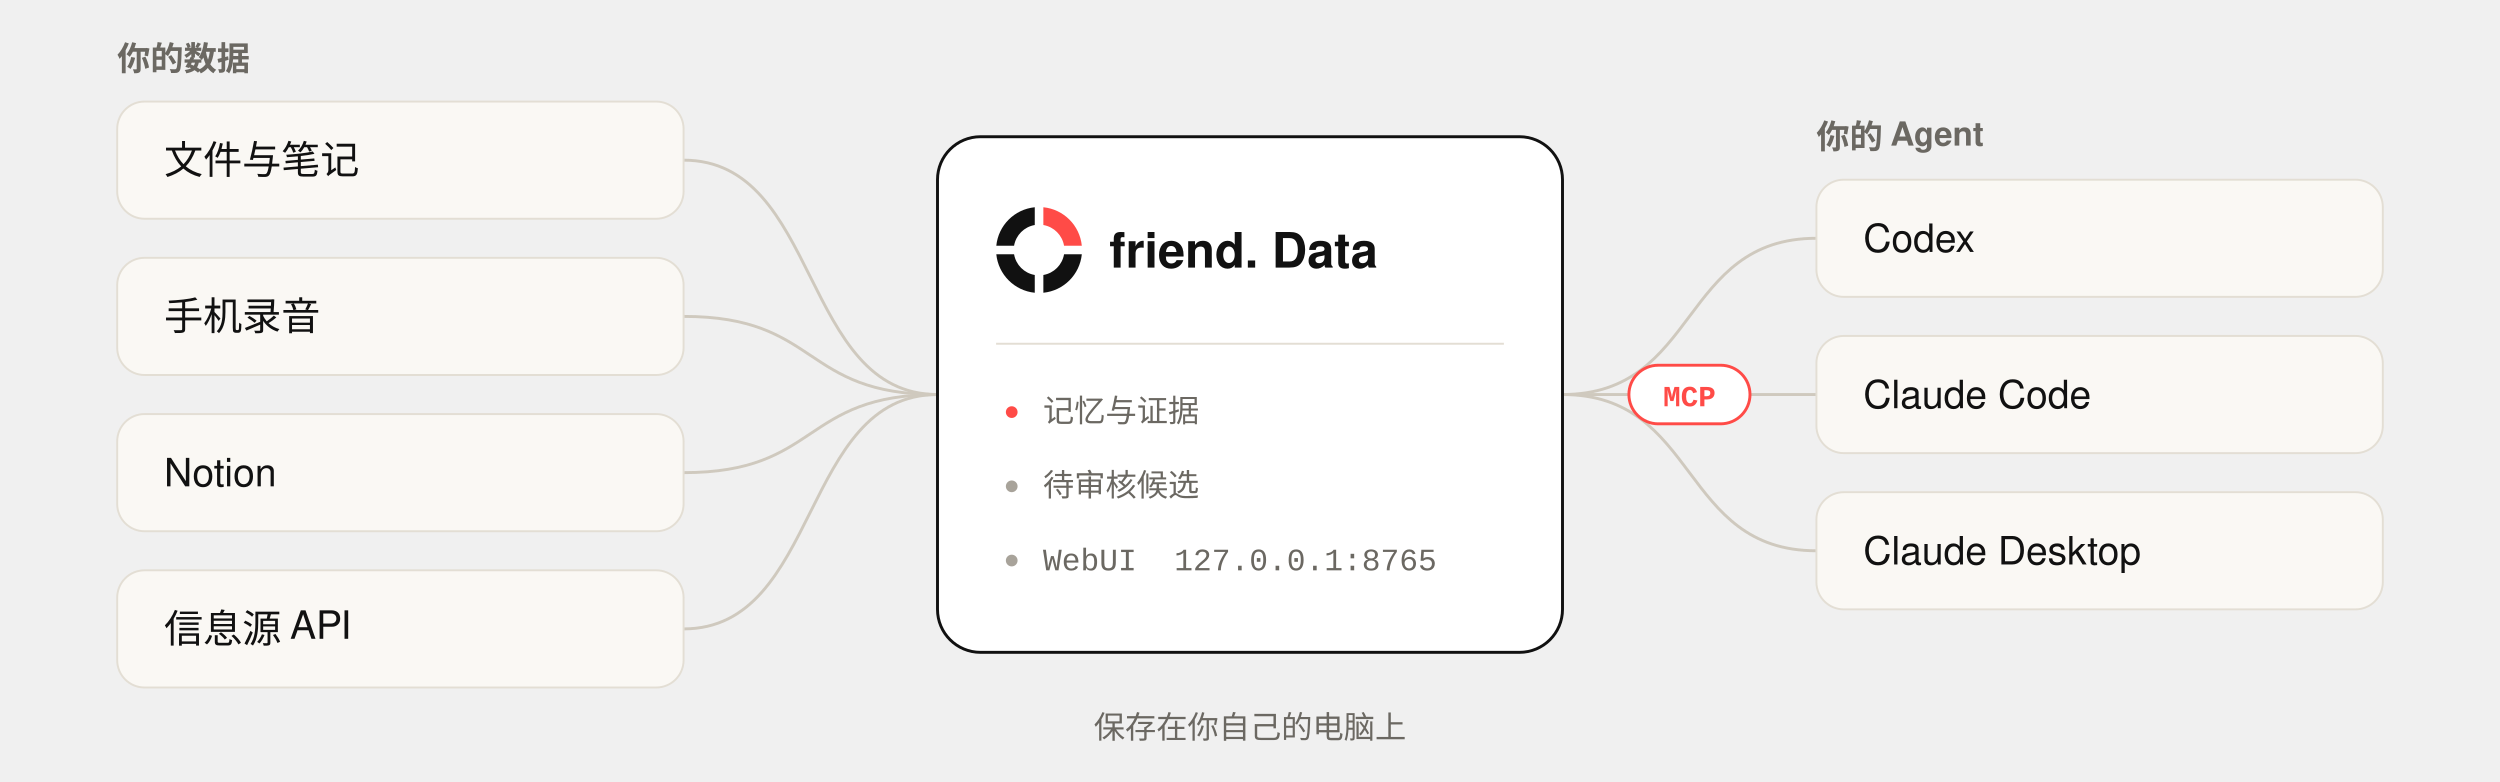
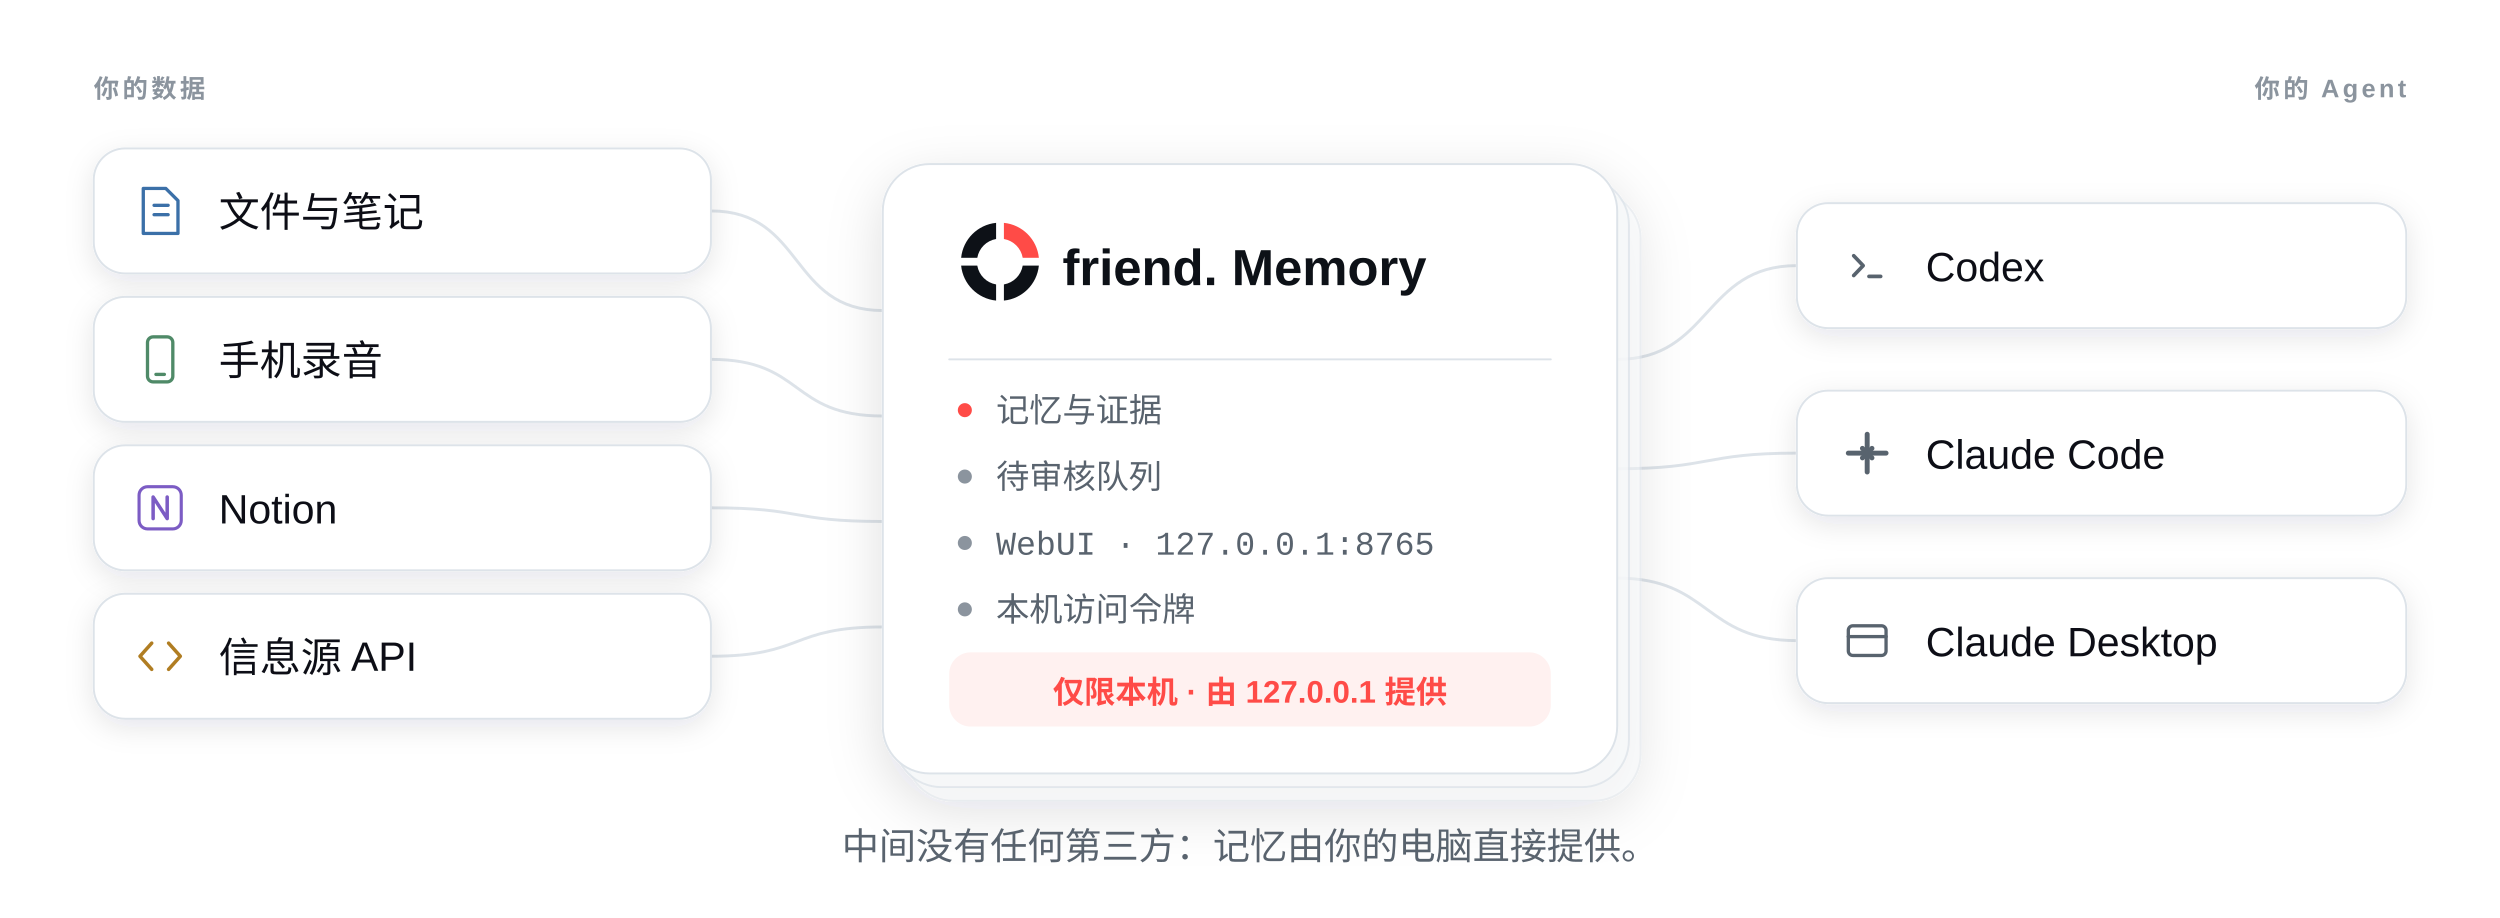
- <svg xmlns="http://www.w3.org/2000/svg" viewBox="0 60 1280 400" width="1280" height="400" role="img" aria-label="friend. architecture">
-   <style>.s{font-family:-apple-system, BlinkMacSystemFont, 'Segoe UI', 'Helvetica Neue', Helvetica, 'PingFang SC', 'Microsoft YaHei', Arial, sans-serif}.m{font-family:ui-monospace, SFMono-Regular, 'JetBrains Mono', Menlo, Consolas, 'Liberation Mono', monospace}</style>
-   <path id="l0" d="M350,142 C420,142 410,262 480,262" fill="none" stroke="#CFC9BE" stroke-width="1.5" />
-   <circle r="3.5" fill="#111111" opacity="0.8">
-     <animateMotion dur="3.2s" begin="-0.1s" repeatCount="indefinite">
-       <mpath href="#l0" />
-     </animateMotion>
-   </circle>
-   <path id="l1" d="M350,222 C420,222 410,262 480,262" fill="none" stroke="#CFC9BE" stroke-width="1.5" />
-   <circle r="3.5" fill="#111111" opacity="0.8">
-     <animateMotion dur="3.2s" begin="-0.9s" repeatCount="indefinite">
-       <mpath href="#l1" />
-     </animateMotion>
-   </circle>
-   <path id="l2" d="M350,302 C420,302 410,262 480,262" fill="none" stroke="#CFC9BE" stroke-width="1.5" />
-   <circle r="3.5" fill="#111111" opacity="0.8">
-     <animateMotion dur="3.2s" begin="-1.7s" repeatCount="indefinite">
-       <mpath href="#l2" />
-     </animateMotion>
-   </circle>
-   <path id="l3" d="M350,382 C420,382 410,262 480,262" fill="none" stroke="#CFC9BE" stroke-width="1.5" />
-   <circle r="3.5" fill="#111111" opacity="0.8">
-     <animateMotion dur="3.2s" begin="-2.5s" repeatCount="indefinite">
-       <mpath href="#l3" />
-     </animateMotion>
-   </circle>
-   <path id="r0" d="M800,262 C870,262 860,182 930,182" fill="none" stroke="#CFC9BE" stroke-width="1.5" />
-   <circle r="3.5" fill="#FF4B47">
-     <animateMotion dur="2.6s" begin="-0.40s" repeatCount="indefinite">
-       <mpath href="#r0" />
-     </animateMotion>
-   </circle>
-   <path id="r1" d="M800,262 C870,262 860,262 930,262" fill="none" stroke="#CFC9BE" stroke-width="1.5" />
-   <circle r="3.5" fill="#FF4B47">
-     <animateMotion dur="2.6s" begin="-1.25s" repeatCount="indefinite">
-       <mpath href="#r1" />
-     </animateMotion>
-   </circle>
-   <path id="r2" d="M800,262 C870,262 860,342 930,342" fill="none" stroke="#CFC9BE" stroke-width="1.5" />
-   <circle r="3.5" fill="#FF4B47">
-     <animateMotion dur="2.6s" begin="-2.10s" repeatCount="indefinite">
-       <mpath href="#r2" />
-     </animateMotion>
-   </circle>
-   <text class="s" x="60" y="96" font-size="17" font-weight="600" fill="#6B6862">你的数据</text>
-   <text class="s" x="930" y="136" font-size="17" font-weight="600" fill="#6B6862">你的 Agent</text>
-   <rect x="60" y="112.0" width="290" height="60" rx="14" fill="#FAF8F4" stroke="#E3DED4" />
-   <text class="s" x="84" y="149" font-size="20" fill="#111111">文件与笔记</text>
-   <rect x="60" y="192.0" width="290" height="60" rx="14" fill="#FAF8F4" stroke="#E3DED4" />
-   <text class="s" x="84" y="229" font-size="20" fill="#111111">手机录音</text>
-   <rect x="60" y="272.0" width="290" height="60" rx="14" fill="#FAF8F4" stroke="#E3DED4" />
-   <text class="s" x="84" y="309" font-size="20" fill="#111111">Notion</text>
-   <rect x="60" y="352.0" width="290" height="60" rx="14" fill="#FAF8F4" stroke="#E3DED4" />
-   <text class="s" x="84" y="389" font-size="20" fill="#111111">信息源 API</text>
-   <rect x="930" y="152.0" width="290" height="60" rx="14" fill="#FAF8F4" stroke="#E3DED4" />
-   <text class="s" x="954" y="189" font-size="20" fill="#111111">Codex</text>
-   <rect x="930" y="232.0" width="290" height="60" rx="14" fill="#FAF8F4" stroke="#E3DED4" />
-   <text class="s" x="954" y="269" font-size="20" fill="#111111">Claude Code</text>
-   <rect x="930" y="312.0" width="290" height="60" rx="14" fill="#FAF8F4" stroke="#E3DED4" />
-   <text class="s" x="954" y="349" font-size="20" fill="#111111">Claude Desktop</text>
-   <rect x="834" y="247" width="62" height="30" rx="15" fill="#FFFFFF" stroke="#FF4B47" stroke-width="1.5" />
-   <text class="m" x="865" y="268" text-anchor="middle" font-size="15" font-weight="700" fill="#FF4B47">MCP</text>
-   <rect x="480" y="130" width="320" height="264" rx="22" fill="#FFFFFF" stroke="#111111" stroke-width="1.5" />
-   <g transform="translate(532 188) scale(0.22)">
-     <path fill="#FF4B47" d="M10,-99.499A100,100 0 0 1 99.499,-10L58.146,-10A59,59 0 0 0 10,-58.146Z" />
-     <path fill="#111111" d="M99.499,10A100,100 0 0 1 10,99.499L10,58.146A59,59 0 0 0 58.146,10Z" />
-     <path fill="#111111" d="M-10,99.499A100,100 0 0 1 -99.499,10L-58.146,10A59,59 0 0 0 -10,58.146Z" />
-     <path fill="#111111" d="M-99.499,-10A100,100 0 0 1 -10,-99.499L-10,-58.146A59,59 0 0 0 -58.146,-10Z" />
-   </g>
-   <text class="s" x="568" y="197" font-size="25" font-weight="650" fill="#111111">friend. Data</text>
-   <line x1="510" y1="236" x2="770" y2="236" stroke="#E3DED4" />
-   <circle cx="518" cy="271" r="3" fill="#FF4B47" />
-   <text class="m" x="534" y="276" font-size="16" fill="#6B6862" xml:space="preserve">记忆与证据</text>
-   <circle cx="518" cy="309" r="3" fill="#A8A39A" />
-   <text class="m" x="534" y="314" font-size="16" fill="#6B6862" xml:space="preserve">待审核候选</text>
-   <circle cx="518" cy="347" r="3" fill="#A8A39A" />
-   <text class="m" x="534" y="352" font-size="16" fill="#6B6862" xml:space="preserve">WebUI  127.0.0.1:8765</text>
-   <text class="s" x="640.0" y="438" text-anchor="middle" font-size="16" fill="#6B6862">保存在你自己的电脑上</text>
+ <svg xmlns="http://www.w3.org/2000/svg" viewBox="0 0 1280 470" width="1280" height="470" role="img" aria-label="文件、手机录音、Notion 与信息源 API 汇入你电脑上的 friend. Memory，再通过 MCP 提供给 Codex、Claude Code 和 Claude Desktop。">
+   <defs>
+     <radialGradient id="halo" cx="50%" cy="50%" r="50%">
+       <stop offset="0" stop-color="#FF7A70" stop-opacity=".55" />
+       <stop offset=".45" stop-color="#FF7A70" stop-opacity=".18" />
+       <stop offset="1" stop-color="#FF7A70" stop-opacity="0" />
+     </radialGradient>
+     <linearGradient id="cardGrad" x1="0" y1="0" x2="0" y2="1">
+       <stop offset="0" stop-color="#FFFFFF" />
+       <stop offset="1" stop-color="#FFFFFF" />
+     </linearGradient>
+     <linearGradient id="cardAltGrad" x1="0" y1="0" x2="0" y2="1">
+       <stop offset="0" stop-color="#F6F8FA" />
+       <stop offset="1" stop-color="#F6F8FA" />
+     </linearGradient>
+     <filter id="soft" x="-30%" y="-30%" width="160%" height="180%">
+       <feDropShadow dx="0" dy="8" stdDeviation="14" flood-color="rgba(31,35,40,.13)" flood-opacity="1" />
+     </filter>
+     <filter id="softSm" x="-30%" y="-30%" width="160%" height="180%">
+       <feDropShadow dx="0" dy="4" stdDeviation="7" flood-color="rgba(31,35,40,.13)" flood-opacity=".8" />
+     </filter>
+   </defs>
+   <style>
+   .s{font-family:-apple-system, BlinkMacSystemFont, 'Segoe UI Variable Display', 'Segoe UI', 'Helvetica Neue', Arial, 'Microsoft YaHei', 'PingFang SC', 'Hiragino Sans GB', 'Noto Sans CJK SC', sans-serif}
+   .m{font-family:ui-monospace, SFMono-Regular, 'SF Mono', Menlo, Consolas, 'Liberation Mono', 'Microsoft YaHei', monospace}
+   .rise{opacity:0;animation:rise .9s cubic-bezier(.16,.84,.32,1) both}
+   @keyframes rise{from{opacity:0;transform:translateY(14px);filter:blur(6px)}to{opacity:1;transform:none;filter:blur(0)}}
+   @keyframes breathe{0%,100%{opacity:.45;transform:scale(.96)}50%{opacity:.9;transform:scale(1.05)}}
+   @keyframes breathe2{
+     0%{opacity:.05;transform:scale(.93);animation-timing-function:cubic-bezier(.66,0,.34,1)}
+     18%{opacity:.12;transform:scale(1.03);animation-timing-function:cubic-bezier(.37,0,.63,1)}
+     34%{opacity:.07;transform:scale(.99);animation-timing-function:cubic-bezier(.45,0,.55,1)}
+     57%{opacity:.15;transform:scale(1.085);animation-timing-function:cubic-bezier(.3,0,.7,1)}
+     72%{opacity:.088;transform:scale(1.008);animation-timing-function:cubic-bezier(.6,0,.4,1)}
+     88%{opacity:.126;transform:scale(1.052);animation-timing-function:cubic-bezier(.5,0,.5,1)}
+     100%{opacity:.05;transform:scale(.93)}
+   }
+   @keyframes twinkle{0%,100%{opacity:.12}50%{opacity:.5}}
+   .tw{animation:twinkle 9s ease-in-out infinite}
+   .snr{animation:snr 5.4s cubic-bezier(.16,.84,.32,1) infinite;transform-box:fill-box;transform-origin:center}
+   @keyframes snr{0%{transform:scale(.5);opacity:.55}65%{opacity:0}100%{transform:scale(1.6);opacity:0}}
+   .swp{animation-timing-function:cubic-bezier(.83,0,.17,1);animation-iteration-count:infinite;opacity:0}
+   .march{animation:march 1.65s linear infinite}
+   .dp{animation:dotpulse 2.6s ease-in-out infinite}
+   @keyframes dotpulse{0%,100%{opacity:.42}50%{opacity:1}}
+   @keyframes march{to{stroke-dashoffset:-24}}
+   .scan{animation:scan 4s cubic-bezier(.83,0,.17,1) infinite;opacity:0}
+   @keyframes scan{0%{transform:translateX(0);opacity:0}8%{opacity:1}88%{opacity:1}100%{transform:translateX(1140px);opacity:0}}
+   @media (prefers-reduced-motion: reduce){
+     .rise{animation:none!important;opacity:1!important;filter:none!important;transform:none!important}
+     .tw{animation:none!important;opacity:.55!important}
+     .snr,.swp,.scan{animation:none!important;opacity:0!important}
+     .march{animation:none!important}
+     .dp{animation:none!important;opacity:1!important}
+   }</style>
+   <rect width="1280" height="470" fill="#FFFFFF" />
+   <text x="48" y="50" font-size="13" font-weight="700" fill="#8B949E" letter-spacing="1.7" class="s">你的数据</text>
+   <text x="1232" y="50" font-size="13" font-weight="700" fill="#8B949E" text-anchor="end" letter-spacing="1.7" class="s">你的 Agent</text>
+   <path id="sl0" d="M364,108 C412,108 404,159 452,159" fill="none" stroke="#DDE3E9" stroke-width="1.5" />
+   <path id="sl1" d="M364,184 C412,184 404,213 452,213" fill="none" stroke="#DDE3E9" stroke-width="1.5" />
+   <path id="sl2" d="M364,260 C412,260 404,267 452,267" fill="none" stroke="#DDE3E9" stroke-width="1.5" />
+   <path id="sl3" d="M364,336 C412,336 404,321 452,321" fill="none" stroke="#DDE3E9" stroke-width="1.5" />
+   <path id="ar0" d="M828,184 C876,184 872,136 920,136" fill="none" stroke="#DDE3E9" stroke-width="1.5" />
+   <path id="ar1" d="M828,240 C876,240 872,232 920,232" fill="none" stroke="#DDE3E9" stroke-width="1.5" />
+   <path id="ar2" d="M828,296 C876,296 872,328 920,328" fill="none" stroke="#DDE3E9" stroke-width="1.5" />
+   <g>
+     <g>
+       <animateMotion dur="1.3s" begin="0s" repeatCount="indefinite" calcMode="spline" keyPoints="0;1" keyTimes="0;1" keySplines=".42 0 .28 1">
+         <mpath href="#sl0" />
+       </animateMotion>
+       <circle r="9.36" fill="#F0736A" opacity="0">
+         <animate attributeName="r" values="3.74;9.36;9.36;3.74" keyTimes="0;.14;.86;1" calcMode="spline" keySplines=".4 0 .6 1;.4 0 .6 1;.4 0 .6 1" dur="1.3s" begin="0s" repeatCount="indefinite" />
+         <animate attributeName="opacity" values="0;.16;.16;0" keyTimes="0;.14;.86;1" calcMode="spline" keySplines=".4 0 .6 1;.4 0 .6 1;.4 0 .6 1" dur="1.3s" begin="0s" repeatCount="indefinite" />
+       </circle>
+       <circle r="3.6" fill="#F0736A" opacity="0">
+         <animate attributeName="r" values="1.26;3.6;3.6;1.26" keyTimes="0;.14;.86;1" calcMode="spline" keySplines=".4 0 .6 1;.4 0 .6 1;.4 0 .6 1" dur="1.3s" begin="0s" repeatCount="indefinite" />
+         <animate attributeName="opacity" values="0;1;1;0" keyTimes="0;.14;.86;1" calcMode="spline" keySplines=".4 0 .6 1;.4 0 .6 1;.4 0 .6 1" dur="1.3s" begin="0s" repeatCount="indefinite" />
+       </circle>
+     </g>
+     <g>
+       <animateMotion dur="1.3s" begin="-0.37s" repeatCount="indefinite" calcMode="spline" keyPoints="0;1" keyTimes="0;1" keySplines=".42 0 .28 1">
+         <mpath href="#sl0" />
+       </animateMotion>
+       <circle r="9.36" fill="#F0736A" opacity="0">
+         <animate attributeName="r" values="3.74;9.36;9.36;3.74" keyTimes="0;.14;.86;1" calcMode="spline" keySplines=".4 0 .6 1;.4 0 .6 1;.4 0 .6 1" dur="1.3s" begin="-0.37s" repeatCount="indefinite" />
+         <animate attributeName="opacity" values="0;.16;.16;0" keyTimes="0;.14;.86;1" calcMode="spline" keySplines=".4 0 .6 1;.4 0 .6 1;.4 0 .6 1" dur="1.3s" begin="-0.37s" repeatCount="indefinite" />
+       </circle>
+       <circle r="3.6" fill="#F0736A" opacity="0">
+         <animate attributeName="r" values="1.26;3.6;3.6;1.26" keyTimes="0;.14;.86;1" calcMode="spline" keySplines=".4 0 .6 1;.4 0 .6 1;.4 0 .6 1" dur="1.3s" begin="-0.37s" repeatCount="indefinite" />
+         <animate attributeName="opacity" values="0;1;1;0" keyTimes="0;.14;.86;1" calcMode="spline" keySplines=".4 0 .6 1;.4 0 .6 1;.4 0 .6 1" dur="1.3s" begin="-0.37s" repeatCount="indefinite" />
+       </circle>
+     </g>
+     <g>
+       <animateMotion dur="1.3s" begin="-0.74s" repeatCount="indefinite" calcMode="spline" keyPoints="0;1" keyTimes="0;1" keySplines=".42 0 .28 1">
+         <mpath href="#sl0" />
+       </animateMotion>
+       <circle r="9.36" fill="#F0736A" opacity="0">
+         <animate attributeName="r" values="3.74;9.36;9.36;3.74" keyTimes="0;.14;.86;1" calcMode="spline" keySplines=".4 0 .6 1;.4 0 .6 1;.4 0 .6 1" dur="1.3s" begin="-0.74s" repeatCount="indefinite" />
+         <animate attributeName="opacity" values="0;.16;.16;0" keyTimes="0;.14;.86;1" calcMode="spline" keySplines=".4 0 .6 1;.4 0 .6 1;.4 0 .6 1" dur="1.3s" begin="-0.74s" repeatCount="indefinite" />
+       </circle>
+       <circle r="3.6" fill="#F0736A" opacity="0">
+         <animate attributeName="r" values="1.26;3.6;3.6;1.26" keyTimes="0;.14;.86;1" calcMode="spline" keySplines=".4 0 .6 1;.4 0 .6 1;.4 0 .6 1" dur="1.3s" begin="-0.74s" repeatCount="indefinite" />
+         <animate attributeName="opacity" values="0;1;1;0" keyTimes="0;.14;.86;1" calcMode="spline" keySplines=".4 0 .6 1;.4 0 .6 1;.4 0 .6 1" dur="1.3s" begin="-0.74s" repeatCount="indefinite" />
+       </circle>
+     </g>
+     <g>
+       <animateMotion dur="1.42s" begin="-0.46s" repeatCount="indefinite" calcMode="spline" keyPoints="0;1" keyTimes="0;1" keySplines=".42 0 .28 1">
+         <mpath href="#sl1" />
+       </animateMotion>
+       <circle r="9.36" fill="#F0736A" opacity="0">
+         <animate attributeName="r" values="3.74;9.36;9.36;3.74" keyTimes="0;.14;.86;1" calcMode="spline" keySplines=".4 0 .6 1;.4 0 .6 1;.4 0 .6 1" dur="1.42s" begin="-0.46s" repeatCount="indefinite" />
+         <animate attributeName="opacity" values="0;.16;.16;0" keyTimes="0;.14;.86;1" calcMode="spline" keySplines=".4 0 .6 1;.4 0 .6 1;.4 0 .6 1" dur="1.42s" begin="-0.46s" repeatCount="indefinite" />
+       </circle>
+       <circle r="3.6" fill="#F0736A" opacity="0">
+         <animate attributeName="r" values="1.26;3.6;3.6;1.26" keyTimes="0;.14;.86;1" calcMode="spline" keySplines=".4 0 .6 1;.4 0 .6 1;.4 0 .6 1" dur="1.42s" begin="-0.46s" repeatCount="indefinite" />
+         <animate attributeName="opacity" values="0;1;1;0" keyTimes="0;.14;.86;1" calcMode="spline" keySplines=".4 0 .6 1;.4 0 .6 1;.4 0 .6 1" dur="1.42s" begin="-0.46s" repeatCount="indefinite" />
+       </circle>
+     </g>
+     <g>
+       <animateMotion dur="1.42s" begin="-0.83s" repeatCount="indefinite" calcMode="spline" keyPoints="0;1" keyTimes="0;1" keySplines=".42 0 .28 1">
+         <mpath href="#sl1" />
+       </animateMotion>
+       <circle r="9.36" fill="#F0736A" opacity="0">
+         <animate attributeName="r" values="3.74;9.36;9.36;3.74" keyTimes="0;.14;.86;1" calcMode="spline" keySplines=".4 0 .6 1;.4 0 .6 1;.4 0 .6 1" dur="1.42s" begin="-0.83s" repeatCount="indefinite" />
+         <animate attributeName="opacity" values="0;.16;.16;0" keyTimes="0;.14;.86;1" calcMode="spline" keySplines=".4 0 .6 1;.4 0 .6 1;.4 0 .6 1" dur="1.42s" begin="-0.83s" repeatCount="indefinite" />
+       </circle>
+       <circle r="3.6" fill="#F0736A" opacity="0">
+         <animate attributeName="r" values="1.26;3.6;3.6;1.26" keyTimes="0;.14;.86;1" calcMode="spline" keySplines=".4 0 .6 1;.4 0 .6 1;.4 0 .6 1" dur="1.42s" begin="-0.83s" repeatCount="indefinite" />
+         <animate attributeName="opacity" values="0;1;1;0" keyTimes="0;.14;.86;1" calcMode="spline" keySplines=".4 0 .6 1;.4 0 .6 1;.4 0 .6 1" dur="1.42s" begin="-0.83s" repeatCount="indefinite" />
+       </circle>
+     </g>
+     <g>
+       <animateMotion dur="1.42s" begin="-1.2s" repeatCount="indefinite" calcMode="spline" keyPoints="0;1" keyTimes="0;1" keySplines=".42 0 .28 1">
+         <mpath href="#sl1" />
+       </animateMotion>
+       <circle r="9.36" fill="#F0736A" opacity="0">
+         <animate attributeName="r" values="3.74;9.36;9.36;3.74" keyTimes="0;.14;.86;1" calcMode="spline" keySplines=".4 0 .6 1;.4 0 .6 1;.4 0 .6 1" dur="1.42s" begin="-1.2s" repeatCount="indefinite" />
+         <animate attributeName="opacity" values="0;.16;.16;0" keyTimes="0;.14;.86;1" calcMode="spline" keySplines=".4 0 .6 1;.4 0 .6 1;.4 0 .6 1" dur="1.42s" begin="-1.2s" repeatCount="indefinite" />
+       </circle>
+       <circle r="3.6" fill="#F0736A" opacity="0">
+         <animate attributeName="r" values="1.26;3.6;3.6;1.26" keyTimes="0;.14;.86;1" calcMode="spline" keySplines=".4 0 .6 1;.4 0 .6 1;.4 0 .6 1" dur="1.42s" begin="-1.2s" repeatCount="indefinite" />
+         <animate attributeName="opacity" values="0;1;1;0" keyTimes="0;.14;.86;1" calcMode="spline" keySplines=".4 0 .6 1;.4 0 .6 1;.4 0 .6 1" dur="1.42s" begin="-1.2s" repeatCount="indefinite" />
+       </circle>
+     </g>
+     <g>
+       <animateMotion dur="1.53s" begin="-0.92s" repeatCount="indefinite" calcMode="spline" keyPoints="0;1" keyTimes="0;1" keySplines=".42 0 .28 1">
+         <mpath href="#sl2" />
+       </animateMotion>
+       <circle r="9.36" fill="#F0736A" opacity="0">
+         <animate attributeName="r" values="3.74;9.36;9.36;3.74" keyTimes="0;.14;.86;1" calcMode="spline" keySplines=".4 0 .6 1;.4 0 .6 1;.4 0 .6 1" dur="1.53s" begin="-0.92s" repeatCount="indefinite" />
+         <animate attributeName="opacity" values="0;.16;.16;0" keyTimes="0;.14;.86;1" calcMode="spline" keySplines=".4 0 .6 1;.4 0 .6 1;.4 0 .6 1" dur="1.53s" begin="-0.92s" repeatCount="indefinite" />
+       </circle>
+       <circle r="3.6" fill="#F0736A" opacity="0">
+         <animate attributeName="r" values="1.26;3.6;3.6;1.26" keyTimes="0;.14;.86;1" calcMode="spline" keySplines=".4 0 .6 1;.4 0 .6 1;.4 0 .6 1" dur="1.53s" begin="-0.92s" repeatCount="indefinite" />
+         <animate attributeName="opacity" values="0;1;1;0" keyTimes="0;.14;.86;1" calcMode="spline" keySplines=".4 0 .6 1;.4 0 .6 1;.4 0 .6 1" dur="1.53s" begin="-0.92s" repeatCount="indefinite" />
+       </circle>
+     </g>
+     <g>
+       <animateMotion dur="1.53s" begin="-1.29s" repeatCount="indefinite" calcMode="spline" keyPoints="0;1" keyTimes="0;1" keySplines=".42 0 .28 1">
+         <mpath href="#sl2" />
+       </animateMotion>
+       <circle r="9.36" fill="#F0736A" opacity="0">
+         <animate attributeName="r" values="3.74;9.36;9.36;3.74" keyTimes="0;.14;.86;1" calcMode="spline" keySplines=".4 0 .6 1;.4 0 .6 1;.4 0 .6 1" dur="1.53s" begin="-1.29s" repeatCount="indefinite" />
+         <animate attributeName="opacity" values="0;.16;.16;0" keyTimes="0;.14;.86;1" calcMode="spline" keySplines=".4 0 .6 1;.4 0 .6 1;.4 0 .6 1" dur="1.53s" begin="-1.29s" repeatCount="indefinite" />
+       </circle>
+       <circle r="3.6" fill="#F0736A" opacity="0">
+         <animate attributeName="r" values="1.26;3.6;3.6;1.26" keyTimes="0;.14;.86;1" calcMode="spline" keySplines=".4 0 .6 1;.4 0 .6 1;.4 0 .6 1" dur="1.53s" begin="-1.29s" repeatCount="indefinite" />
+         <animate attributeName="opacity" values="0;1;1;0" keyTimes="0;.14;.86;1" calcMode="spline" keySplines=".4 0 .6 1;.4 0 .6 1;.4 0 .6 1" dur="1.53s" begin="-1.29s" repeatCount="indefinite" />
+       </circle>
+     </g>
+     <g>
+       <animateMotion dur="1.53s" begin="-1.66s" repeatCount="indefinite" calcMode="spline" keyPoints="0;1" keyTimes="0;1" keySplines=".42 0 .28 1">
+         <mpath href="#sl2" />
+       </animateMotion>
+       <circle r="9.36" fill="#F0736A" opacity="0">
+         <animate attributeName="r" values="3.74;9.36;9.36;3.74" keyTimes="0;.14;.86;1" calcMode="spline" keySplines=".4 0 .6 1;.4 0 .6 1;.4 0 .6 1" dur="1.53s" begin="-1.66s" repeatCount="indefinite" />
+         <animate attributeName="opacity" values="0;.16;.16;0" keyTimes="0;.14;.86;1" calcMode="spline" keySplines=".4 0 .6 1;.4 0 .6 1;.4 0 .6 1" dur="1.53s" begin="-1.66s" repeatCount="indefinite" />
+       </circle>
+       <circle r="3.6" fill="#F0736A" opacity="0">
+         <animate attributeName="r" values="1.26;3.6;3.6;1.26" keyTimes="0;.14;.86;1" calcMode="spline" keySplines=".4 0 .6 1;.4 0 .6 1;.4 0 .6 1" dur="1.53s" begin="-1.66s" repeatCount="indefinite" />
+         <animate attributeName="opacity" values="0;1;1;0" keyTimes="0;.14;.86;1" calcMode="spline" keySplines=".4 0 .6 1;.4 0 .6 1;.4 0 .6 1" dur="1.53s" begin="-1.66s" repeatCount="indefinite" />
+       </circle>
+     </g>
+     <g>
+       <animateMotion dur="1.65s" begin="-1.38s" repeatCount="indefinite" calcMode="spline" keyPoints="0;1" keyTimes="0;1" keySplines=".42 0 .28 1">
+         <mpath href="#sl3" />
+       </animateMotion>
+       <circle r="9.36" fill="#F0736A" opacity="0">
+         <animate attributeName="r" values="3.74;9.36;9.36;3.74" keyTimes="0;.14;.86;1" calcMode="spline" keySplines=".4 0 .6 1;.4 0 .6 1;.4 0 .6 1" dur="1.65s" begin="-1.38s" repeatCount="indefinite" />
+         <animate attributeName="opacity" values="0;.16;.16;0" keyTimes="0;.14;.86;1" calcMode="spline" keySplines=".4 0 .6 1;.4 0 .6 1;.4 0 .6 1" dur="1.65s" begin="-1.38s" repeatCount="indefinite" />
+       </circle>
+       <circle r="3.6" fill="#F0736A" opacity="0">
+         <animate attributeName="r" values="1.26;3.6;3.6;1.26" keyTimes="0;.14;.86;1" calcMode="spline" keySplines=".4 0 .6 1;.4 0 .6 1;.4 0 .6 1" dur="1.65s" begin="-1.38s" repeatCount="indefinite" />
+         <animate attributeName="opacity" values="0;1;1;0" keyTimes="0;.14;.86;1" calcMode="spline" keySplines=".4 0 .6 1;.4 0 .6 1;.4 0 .6 1" dur="1.65s" begin="-1.38s" repeatCount="indefinite" />
+       </circle>
+     </g>
+     <g>
+       <animateMotion dur="1.65s" begin="-1.75s" repeatCount="indefinite" calcMode="spline" keyPoints="0;1" keyTimes="0;1" keySplines=".42 0 .28 1">
+         <mpath href="#sl3" />
+       </animateMotion>
+       <circle r="9.36" fill="#F0736A" opacity="0">
+         <animate attributeName="r" values="3.74;9.36;9.36;3.74" keyTimes="0;.14;.86;1" calcMode="spline" keySplines=".4 0 .6 1;.4 0 .6 1;.4 0 .6 1" dur="1.65s" begin="-1.75s" repeatCount="indefinite" />
+         <animate attributeName="opacity" values="0;.16;.16;0" keyTimes="0;.14;.86;1" calcMode="spline" keySplines=".4 0 .6 1;.4 0 .6 1;.4 0 .6 1" dur="1.65s" begin="-1.75s" repeatCount="indefinite" />
+       </circle>
+       <circle r="3.6" fill="#F0736A" opacity="0">
+         <animate attributeName="r" values="1.26;3.6;3.6;1.26" keyTimes="0;.14;.86;1" calcMode="spline" keySplines=".4 0 .6 1;.4 0 .6 1;.4 0 .6 1" dur="1.65s" begin="-1.75s" repeatCount="indefinite" />
+         <animate attributeName="opacity" values="0;1;1;0" keyTimes="0;.14;.86;1" calcMode="spline" keySplines=".4 0 .6 1;.4 0 .6 1;.4 0 .6 1" dur="1.65s" begin="-1.75s" repeatCount="indefinite" />
+       </circle>
+     </g>
+     <g>
+       <animateMotion dur="1.65s" begin="-2.12s" repeatCount="indefinite" calcMode="spline" keyPoints="0;1" keyTimes="0;1" keySplines=".42 0 .28 1">
+         <mpath href="#sl3" />
+       </animateMotion>
+       <circle r="9.36" fill="#F0736A" opacity="0">
+         <animate attributeName="r" values="3.74;9.36;9.36;3.74" keyTimes="0;.14;.86;1" calcMode="spline" keySplines=".4 0 .6 1;.4 0 .6 1;.4 0 .6 1" dur="1.65s" begin="-2.12s" repeatCount="indefinite" />
+         <animate attributeName="opacity" values="0;.16;.16;0" keyTimes="0;.14;.86;1" calcMode="spline" keySplines=".4 0 .6 1;.4 0 .6 1;.4 0 .6 1" dur="1.65s" begin="-2.12s" repeatCount="indefinite" />
+       </circle>
+       <circle r="3.6" fill="#F0736A" opacity="0">
+         <animate attributeName="r" values="1.26;3.6;3.6;1.26" keyTimes="0;.14;.86;1" calcMode="spline" keySplines=".4 0 .6 1;.4 0 .6 1;.4 0 .6 1" dur="1.65s" begin="-2.12s" repeatCount="indefinite" />
+         <animate attributeName="opacity" values="0;1;1;0" keyTimes="0;.14;.86;1" calcMode="spline" keySplines=".4 0 .6 1;.4 0 .6 1;.4 0 .6 1" dur="1.65s" begin="-2.12s" repeatCount="indefinite" />
+       </circle>
+     </g>
+     <g>
+       <animateMotion dur="1.08s" begin="0s" repeatCount="indefinite" calcMode="spline" keyPoints="0;1" keyTimes="0;1" keySplines=".42 0 .28 1">
+         <mpath href="#ar0" />
+       </animateMotion>
+       <circle r="9.36" fill="#FF4B47" opacity="0">
+         <animate attributeName="r" values="3.74;9.36;9.36;3.74" keyTimes="0;.14;.86;1" calcMode="spline" keySplines=".4 0 .6 1;.4 0 .6 1;.4 0 .6 1" dur="1.08s" begin="0s" repeatCount="indefinite" />
+         <animate attributeName="opacity" values="0;.16;.16;0" keyTimes="0;.14;.86;1" calcMode="spline" keySplines=".4 0 .6 1;.4 0 .6 1;.4 0 .6 1" dur="1.08s" begin="0s" repeatCount="indefinite" />
+       </circle>
+       <circle r="3.6" fill="#FF4B47" opacity="0">
+         <animate attributeName="r" values="1.26;3.6;3.6;1.26" keyTimes="0;.14;.86;1" calcMode="spline" keySplines=".4 0 .6 1;.4 0 .6 1;.4 0 .6 1" dur="1.08s" begin="0s" repeatCount="indefinite" />
+         <animate attributeName="opacity" values="0;1;1;0" keyTimes="0;.14;.86;1" calcMode="spline" keySplines=".4 0 .6 1;.4 0 .6 1;.4 0 .6 1" dur="1.08s" begin="0s" repeatCount="indefinite" />
+       </circle>
+     </g>
+     <g>
+       <animateMotion dur="1.08s" begin="-0.31s" repeatCount="indefinite" calcMode="spline" keyPoints="0;1" keyTimes="0;1" keySplines=".42 0 .28 1">
+         <mpath href="#ar0" />
+       </animateMotion>
+       <circle r="9.36" fill="#FF4B47" opacity="0">
+         <animate attributeName="r" values="3.74;9.36;9.36;3.74" keyTimes="0;.14;.86;1" calcMode="spline" keySplines=".4 0 .6 1;.4 0 .6 1;.4 0 .6 1" dur="1.08s" begin="-0.31s" repeatCount="indefinite" />
+         <animate attributeName="opacity" values="0;.16;.16;0" keyTimes="0;.14;.86;1" calcMode="spline" keySplines=".4 0 .6 1;.4 0 .6 1;.4 0 .6 1" dur="1.08s" begin="-0.31s" repeatCount="indefinite" />
+       </circle>
+       <circle r="3.6" fill="#FF4B47" opacity="0">
+         <animate attributeName="r" values="1.26;3.6;3.6;1.26" keyTimes="0;.14;.86;1" calcMode="spline" keySplines=".4 0 .6 1;.4 0 .6 1;.4 0 .6 1" dur="1.08s" begin="-0.31s" repeatCount="indefinite" />
+         <animate attributeName="opacity" values="0;1;1;0" keyTimes="0;.14;.86;1" calcMode="spline" keySplines=".4 0 .6 1;.4 0 .6 1;.4 0 .6 1" dur="1.08s" begin="-0.31s" repeatCount="indefinite" />
+       </circle>
+     </g>
+     <g>
+       <animateMotion dur="1.08s" begin="-0.62s" repeatCount="indefinite" calcMode="spline" keyPoints="0;1" keyTimes="0;1" keySplines=".42 0 .28 1">
+         <mpath href="#ar0" />
+       </animateMotion>
+       <circle r="9.36" fill="#FF4B47" opacity="0">
+         <animate attributeName="r" values="3.74;9.36;9.36;3.74" keyTimes="0;.14;.86;1" calcMode="spline" keySplines=".4 0 .6 1;.4 0 .6 1;.4 0 .6 1" dur="1.08s" begin="-0.62s" repeatCount="indefinite" />
+         <animate attributeName="opacity" values="0;.16;.16;0" keyTimes="0;.14;.86;1" calcMode="spline" keySplines=".4 0 .6 1;.4 0 .6 1;.4 0 .6 1" dur="1.08s" begin="-0.62s" repeatCount="indefinite" />
+       </circle>
+       <circle r="3.6" fill="#FF4B47" opacity="0">
+         <animate attributeName="r" values="1.26;3.6;3.6;1.26" keyTimes="0;.14;.86;1" calcMode="spline" keySplines=".4 0 .6 1;.4 0 .6 1;.4 0 .6 1" dur="1.08s" begin="-0.62s" repeatCount="indefinite" />
+         <animate attributeName="opacity" values="0;1;1;0" keyTimes="0;.14;.86;1" calcMode="spline" keySplines=".4 0 .6 1;.4 0 .6 1;.4 0 .6 1" dur="1.08s" begin="-0.62s" repeatCount="indefinite" />
+       </circle>
+     </g>
+     <g>
+       <animateMotion dur="1.2s" begin="-0.39s" repeatCount="indefinite" calcMode="spline" keyPoints="0;1" keyTimes="0;1" keySplines=".42 0 .28 1">
+         <mpath href="#ar1" />
+       </animateMotion>
+       <circle r="9.36" fill="#FF4B47" opacity="0">
+         <animate attributeName="r" values="3.74;9.36;9.36;3.74" keyTimes="0;.14;.86;1" calcMode="spline" keySplines=".4 0 .6 1;.4 0 .6 1;.4 0 .6 1" dur="1.2s" begin="-0.39s" repeatCount="indefinite" />
+         <animate attributeName="opacity" values="0;.16;.16;0" keyTimes="0;.14;.86;1" calcMode="spline" keySplines=".4 0 .6 1;.4 0 .6 1;.4 0 .6 1" dur="1.2s" begin="-0.39s" repeatCount="indefinite" />
+       </circle>
+       <circle r="3.6" fill="#FF4B47" opacity="0">
+         <animate attributeName="r" values="1.26;3.6;3.6;1.26" keyTimes="0;.14;.86;1" calcMode="spline" keySplines=".4 0 .6 1;.4 0 .6 1;.4 0 .6 1" dur="1.2s" begin="-0.39s" repeatCount="indefinite" />
+         <animate attributeName="opacity" values="0;1;1;0" keyTimes="0;.14;.86;1" calcMode="spline" keySplines=".4 0 .6 1;.4 0 .6 1;.4 0 .6 1" dur="1.2s" begin="-0.39s" repeatCount="indefinite" />
+       </circle>
+     </g>
+     <g>
+       <animateMotion dur="1.2s" begin="-0.7s" repeatCount="indefinite" calcMode="spline" keyPoints="0;1" keyTimes="0;1" keySplines=".42 0 .28 1">
+         <mpath href="#ar1" />
+       </animateMotion>
+       <circle r="9.36" fill="#FF4B47" opacity="0">
+         <animate attributeName="r" values="3.74;9.36;9.36;3.74" keyTimes="0;.14;.86;1" calcMode="spline" keySplines=".4 0 .6 1;.4 0 .6 1;.4 0 .6 1" dur="1.2s" begin="-0.7s" repeatCount="indefinite" />
+         <animate attributeName="opacity" values="0;.16;.16;0" keyTimes="0;.14;.86;1" calcMode="spline" keySplines=".4 0 .6 1;.4 0 .6 1;.4 0 .6 1" dur="1.2s" begin="-0.7s" repeatCount="indefinite" />
+       </circle>
+       <circle r="3.6" fill="#FF4B47" opacity="0">
+         <animate attributeName="r" values="1.26;3.6;3.6;1.26" keyTimes="0;.14;.86;1" calcMode="spline" keySplines=".4 0 .6 1;.4 0 .6 1;.4 0 .6 1" dur="1.2s" begin="-0.7s" repeatCount="indefinite" />
+         <animate attributeName="opacity" values="0;1;1;0" keyTimes="0;.14;.86;1" calcMode="spline" keySplines=".4 0 .6 1;.4 0 .6 1;.4 0 .6 1" dur="1.2s" begin="-0.7s" repeatCount="indefinite" />
+       </circle>
+     </g>
+     <g>
+       <animateMotion dur="1.2s" begin="-1.01s" repeatCount="indefinite" calcMode="spline" keyPoints="0;1" keyTimes="0;1" keySplines=".42 0 .28 1">
+         <mpath href="#ar1" />
+       </animateMotion>
+       <circle r="9.36" fill="#FF4B47" opacity="0">
+         <animate attributeName="r" values="3.74;9.36;9.36;3.74" keyTimes="0;.14;.86;1" calcMode="spline" keySplines=".4 0 .6 1;.4 0 .6 1;.4 0 .6 1" dur="1.2s" begin="-1.01s" repeatCount="indefinite" />
+         <animate attributeName="opacity" values="0;.16;.16;0" keyTimes="0;.14;.86;1" calcMode="spline" keySplines=".4 0 .6 1;.4 0 .6 1;.4 0 .6 1" dur="1.2s" begin="-1.01s" repeatCount="indefinite" />
+       </circle>
+       <circle r="3.6" fill="#FF4B47" opacity="0">
+         <animate attributeName="r" values="1.26;3.6;3.6;1.26" keyTimes="0;.14;.86;1" calcMode="spline" keySplines=".4 0 .6 1;.4 0 .6 1;.4 0 .6 1" dur="1.2s" begin="-1.01s" repeatCount="indefinite" />
+         <animate attributeName="opacity" values="0;1;1;0" keyTimes="0;.14;.86;1" calcMode="spline" keySplines=".4 0 .6 1;.4 0 .6 1;.4 0 .6 1" dur="1.2s" begin="-1.01s" repeatCount="indefinite" />
+       </circle>
+     </g>
+     <g>
+       <animateMotion dur="1.32s" begin="-0.78s" repeatCount="indefinite" calcMode="spline" keyPoints="0;1" keyTimes="0;1" keySplines=".42 0 .28 1">
+         <mpath href="#ar2" />
+       </animateMotion>
+       <circle r="9.36" fill="#FF4B47" opacity="0">
+         <animate attributeName="r" values="3.74;9.36;9.36;3.74" keyTimes="0;.14;.86;1" calcMode="spline" keySplines=".4 0 .6 1;.4 0 .6 1;.4 0 .6 1" dur="1.32s" begin="-0.78s" repeatCount="indefinite" />
+         <animate attributeName="opacity" values="0;.16;.16;0" keyTimes="0;.14;.86;1" calcMode="spline" keySplines=".4 0 .6 1;.4 0 .6 1;.4 0 .6 1" dur="1.32s" begin="-0.78s" repeatCount="indefinite" />
+       </circle>
+       <circle r="3.6" fill="#FF4B47" opacity="0">
+         <animate attributeName="r" values="1.26;3.6;3.6;1.26" keyTimes="0;.14;.86;1" calcMode="spline" keySplines=".4 0 .6 1;.4 0 .6 1;.4 0 .6 1" dur="1.32s" begin="-0.78s" repeatCount="indefinite" />
+         <animate attributeName="opacity" values="0;1;1;0" keyTimes="0;.14;.86;1" calcMode="spline" keySplines=".4 0 .6 1;.4 0 .6 1;.4 0 .6 1" dur="1.32s" begin="-0.78s" repeatCount="indefinite" />
+       </circle>
+     </g>
+     <g>
+       <animateMotion dur="1.32s" begin="-1.09s" repeatCount="indefinite" calcMode="spline" keyPoints="0;1" keyTimes="0;1" keySplines=".42 0 .28 1">
+         <mpath href="#ar2" />
+       </animateMotion>
+       <circle r="9.36" fill="#FF4B47" opacity="0">
+         <animate attributeName="r" values="3.74;9.36;9.36;3.74" keyTimes="0;.14;.86;1" calcMode="spline" keySplines=".4 0 .6 1;.4 0 .6 1;.4 0 .6 1" dur="1.32s" begin="-1.09s" repeatCount="indefinite" />
+         <animate attributeName="opacity" values="0;.16;.16;0" keyTimes="0;.14;.86;1" calcMode="spline" keySplines=".4 0 .6 1;.4 0 .6 1;.4 0 .6 1" dur="1.32s" begin="-1.09s" repeatCount="indefinite" />
+       </circle>
+       <circle r="3.6" fill="#FF4B47" opacity="0">
+         <animate attributeName="r" values="1.26;3.6;3.6;1.26" keyTimes="0;.14;.86;1" calcMode="spline" keySplines=".4 0 .6 1;.4 0 .6 1;.4 0 .6 1" dur="1.32s" begin="-1.09s" repeatCount="indefinite" />
+         <animate attributeName="opacity" values="0;1;1;0" keyTimes="0;.14;.86;1" calcMode="spline" keySplines=".4 0 .6 1;.4 0 .6 1;.4 0 .6 1" dur="1.32s" begin="-1.09s" repeatCount="indefinite" />
+       </circle>
+     </g>
+     <g>
+       <animateMotion dur="1.32s" begin="-1.4s" repeatCount="indefinite" calcMode="spline" keyPoints="0;1" keyTimes="0;1" keySplines=".42 0 .28 1">
+         <mpath href="#ar2" />
+       </animateMotion>
+       <circle r="9.36" fill="#FF4B47" opacity="0">
+         <animate attributeName="r" values="3.74;9.36;9.36;3.74" keyTimes="0;.14;.86;1" calcMode="spline" keySplines=".4 0 .6 1;.4 0 .6 1;.4 0 .6 1" dur="1.32s" begin="-1.4s" repeatCount="indefinite" />
+         <animate attributeName="opacity" values="0;.16;.16;0" keyTimes="0;.14;.86;1" calcMode="spline" keySplines=".4 0 .6 1;.4 0 .6 1;.4 0 .6 1" dur="1.32s" begin="-1.4s" repeatCount="indefinite" />
+       </circle>
+       <circle r="3.6" fill="#FF4B47" opacity="0">
+         <animate attributeName="r" values="1.26;3.6;3.6;1.26" keyTimes="0;.14;.86;1" calcMode="spline" keySplines=".4 0 .6 1;.4 0 .6 1;.4 0 .6 1" dur="1.32s" begin="-1.4s" repeatCount="indefinite" />
+         <animate attributeName="opacity" values="0;1;1;0" keyTimes="0;.14;.86;1" calcMode="spline" keySplines=".4 0 .6 1;.4 0 .6 1;.4 0 .6 1" dur="1.32s" begin="-1.4s" repeatCount="indefinite" />
+       </circle>
+     </g>
+   </g>
+   <g filter="url(#softSm)">
+     <rect x="48" y="76" width="316" height="64" rx="16" fill="#FFFFFF" stroke="#DDE3E9" stroke-width="1" />
+     <g transform="translate(82 108)">
+       <g fill="none" stroke="#3B6FA8" stroke-width="1.7" stroke-linecap="round" stroke-linejoin="round">
+         <path d="M-8.64 -11.52 h11.52 l6.24 6.24 v16.8 h-17.76 z" />
+         <path d="M-3.12 -2.88 h7.2 M-3.12 1.92 h7.2" />
+       </g>
+     </g>
+     <text x="112" y="116" font-size="21" font-weight="500" fill="#0D1117" class="s">文件与笔记</text>
+   </g>
+   <g filter="url(#softSm)">
+     <rect x="48" y="152" width="316" height="64" rx="16" fill="#FFFFFF" stroke="#DDE3E9" stroke-width="1" />
+     <g transform="translate(82 184)">
+       <g fill="none" stroke="#4F8A67" stroke-width="1.7" stroke-linecap="round">
+         <rect x="-6.48" y="-11.52" width="12.96" height="23.04" rx="2.88" />
+         <path d="M-2.16 7.68 h4.32" />
+       </g>
+     </g>
+     <text x="112" y="192" font-size="21" font-weight="500" fill="#0D1117" class="s">手机录音</text>
+   </g>
+   <g filter="url(#softSm)">
+     <rect x="48" y="228" width="316" height="64" rx="16" fill="#FFFFFF" stroke="#DDE3E9" stroke-width="1" />
+     <g transform="translate(82 260)">
+       <g>
+         <rect x="-10.8" y="-10.8" width="21.6" height="21.6" rx="4.32" fill="none" stroke="#7B5BC4" stroke-width="1.6" />
+         <path d="M-3.6 5.52 v-11.04 l7.2 11.04 v-11.04" fill="none" stroke="#7B5BC4" stroke-width="1.8" stroke-linecap="round" stroke-linejoin="round" />
+       </g>
+     </g>
+     <text x="112" y="268" font-size="21" font-weight="500" fill="#0D1117" class="s">Notion</text>
+   </g>
+   <g filter="url(#softSm)">
+     <rect x="48" y="304" width="316" height="64" rx="16" fill="#FFFFFF" stroke="#DDE3E9" stroke-width="1" />
+     <g transform="translate(82 336)">
+       <g fill="none" stroke="#B07D22" stroke-width="1.8" stroke-linecap="round" stroke-linejoin="round">
+         <path d="M-4.32 -6.72 l-6 6.72 l6 6.72" />
+         <path d="M4.32 -6.72 l6 6.72 l-6 6.72" />
+       </g>
+     </g>
+     <text x="112" y="344" font-size="21" font-weight="500" fill="#0D1117" class="s">信息源 API</text>
+   </g>
+   <g filter="url(#softSm)">
+     <rect x="920" y="104" width="312" height="64" rx="16" fill="#FFFFFF" stroke="#DDE3E9" stroke-width="1" />
+     <g transform="translate(956 136)">
+       <g fill="none" stroke="#59636E" stroke-width="1.9" stroke-linecap="round" stroke-linejoin="round">
+         <path d="M-6.9 -5.06 l4.83 5.06 l-4.83 5.06" />
+         <path d="M0.92 5.52 h5.98" />
+       </g>
+     </g>
+     <text x="986" y="144" font-size="21" font-weight="500" fill="#0D1117" class="s">Codex</text>
+   </g>
+   <g filter="url(#softSm)">
+     <rect x="920" y="200" width="312" height="64" rx="16" fill="#FFFFFF" stroke="#DDE3E9" stroke-width="1" />
+     <g transform="translate(956 232)">
+       <g>
+         <line x1="0" y1="0" x2="0" y2="-9.66" stroke="#59636E" stroke-width="2.53" stroke-linecap="round" />
+         <line x1="0" y1="0" x2="2.44" y2="-2.44" stroke="#59636E" stroke-width="2.53" stroke-linecap="round" />
+         <line x1="0" y1="0" x2="9.66" y2="0" stroke="#59636E" stroke-width="2.53" stroke-linecap="round" />
+         <line x1="0" y1="0" x2="2.44" y2="2.44" stroke="#59636E" stroke-width="2.53" stroke-linecap="round" />
+         <line x1="0" y1="0" x2="0" y2="9.66" stroke="#59636E" stroke-width="2.53" stroke-linecap="round" />
+         <line x1="0" y1="0" x2="-2.44" y2="2.44" stroke="#59636E" stroke-width="2.53" stroke-linecap="round" />
+         <line x1="0" y1="0" x2="-9.66" y2="0" stroke="#59636E" stroke-width="2.53" stroke-linecap="round" />
+         <line x1="0" y1="0" x2="-2.44" y2="-2.44" stroke="#59636E" stroke-width="2.53" stroke-linecap="round" />
+       </g>
+     </g>
+     <text x="986" y="240" font-size="21" font-weight="500" fill="#0D1117" class="s">Claude Code</text>
+   </g>
+   <g filter="url(#softSm)">
+     <rect x="920" y="296" width="312" height="64" rx="16" fill="#FFFFFF" stroke="#DDE3E9" stroke-width="1" />
+     <g transform="translate(956 328)">
+       <g fill="none" stroke="#59636E" stroke-width="1.7" stroke-linecap="round">
+         <rect x="-9.66" y="-7.59" width="19.32" height="15.18" rx="2.3" />
+         <path d="M-9.66 -2.07 h19.32" />
+       </g>
+     </g>
+     <text x="986" y="336" font-size="21" font-weight="500" fill="#0D1117" class="s">Claude Desktop</text>
+   </g>
+   <g filter="url(#soft)">
+     <rect x="464" y="98" width="376" height="312" rx="24" fill="#F6F8FA" stroke="#DDE3E9" stroke-width="1" opacity="0.5" />
+     <rect x="458" y="91" width="376" height="312" rx="24" fill="#F6F8FA" stroke="#DDE3E9" stroke-width="1" opacity="0.78" />
+     <rect x="452" y="84" width="376" height="312" rx="24" fill="#FFFFFF" stroke="#DDE3E9" stroke-width="1" />
+   </g>
+   <g transform="translate(512 134)">
+     <g transform="scale(0.2)">
+       <path fill="#FF4B47" d="M10,-99.499A100 100 0 0 1 99.499,-10L58.146,-10A59 59 0 0 0 10,-58.146Z" />
+       <path fill="#0D1117" d="M99.499,10A100 100 0 0 1 10,99.499L10,58.146A59 59 0 0 0 58.146,10Z" />
+       <path fill="#0D1117" d="M-10,99.499A100 100 0 0 1 -99.499,10L-58.146,10A59 59 0 0 0 -10,58.146Z" />
+       <path fill="#0D1117" d="M-99.499,-10A100 100 0 0 1 -10,-99.499L-10,-58.146A59 59 0 0 0 -58.146,-10Z" />
+     </g>
+   </g>
+   <text x="544" y="146" font-size="26" font-weight="650" fill="#0D1117" class="s">friend. Memory</text>
+   <line x1="486" y1="184" x2="794" y2="184" stroke="#DDE3E9" stroke-width="1" stroke-linecap="round" />
+   <circle cx="494" cy="210" r="3.6" fill="#FF4B47" />
+   <text x="510" y="216" font-size="17" font-weight="400" fill="#59636E" class="m">记忆与证据</text>
+   <circle cx="494" cy="244" r="3.6" fill="#8B949E" />
+   <text x="510" y="250" font-size="17" font-weight="400" fill="#59636E" class="m">待审核队列</text>
+   <circle cx="494" cy="278" r="3.6" fill="#8B949E" />
+   <text x="510" y="284" font-size="17" font-weight="400" fill="#59636E" class="m">WebUI · 127.0.0.1:8765</text>
+   <circle cx="494" cy="312" r="3.6" fill="#8B949E" />
+   <text x="510" y="318" font-size="17" font-weight="400" fill="#59636E" class="m">本机访问令牌</text>
+   <rect x="486" y="334" width="308" height="38" rx="11" fill="#FFF1F0" />
+   <text x="640" y="360" font-size="16" font-weight="600" fill="#FF4B47" text-anchor="middle" class="s">仅限本机 · 由 127.0.0.1 提供</text>
+   <text x="640" y="440" font-size="19" font-weight="400" fill="#59636E" text-anchor="middle" class="s">中间没有任何第三方：记忆由你的电脑直接提供。</text>
</svg>
